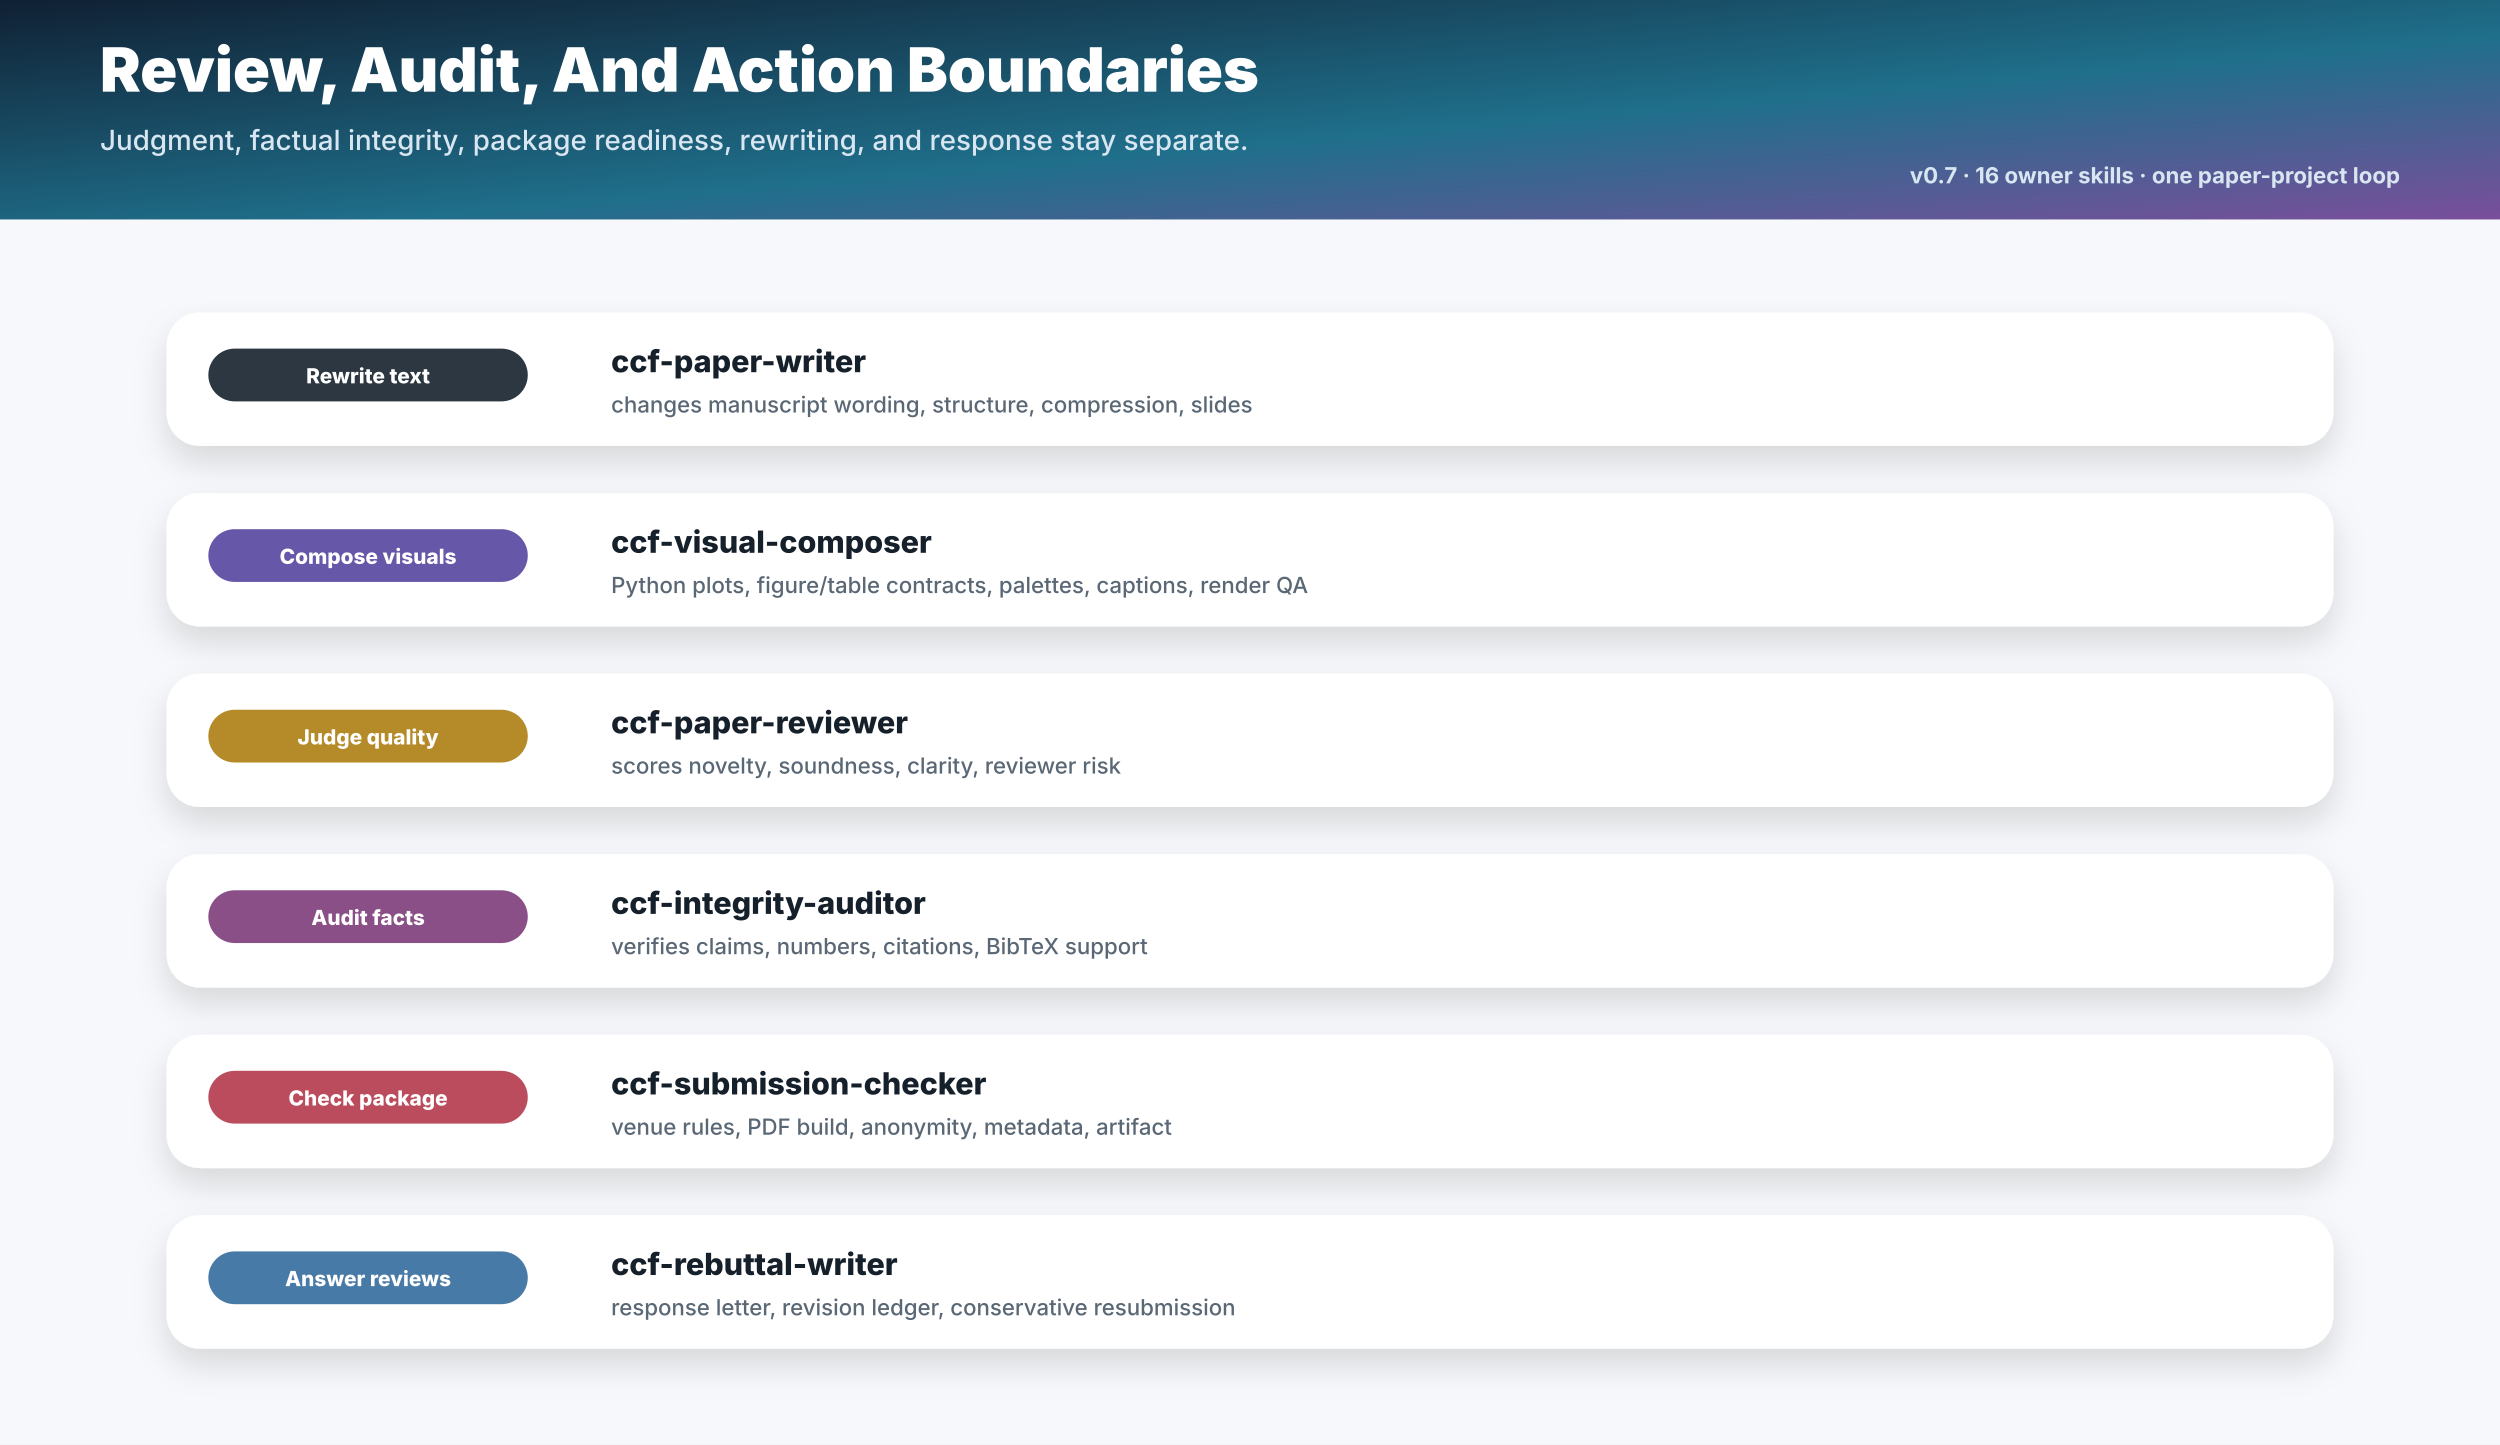
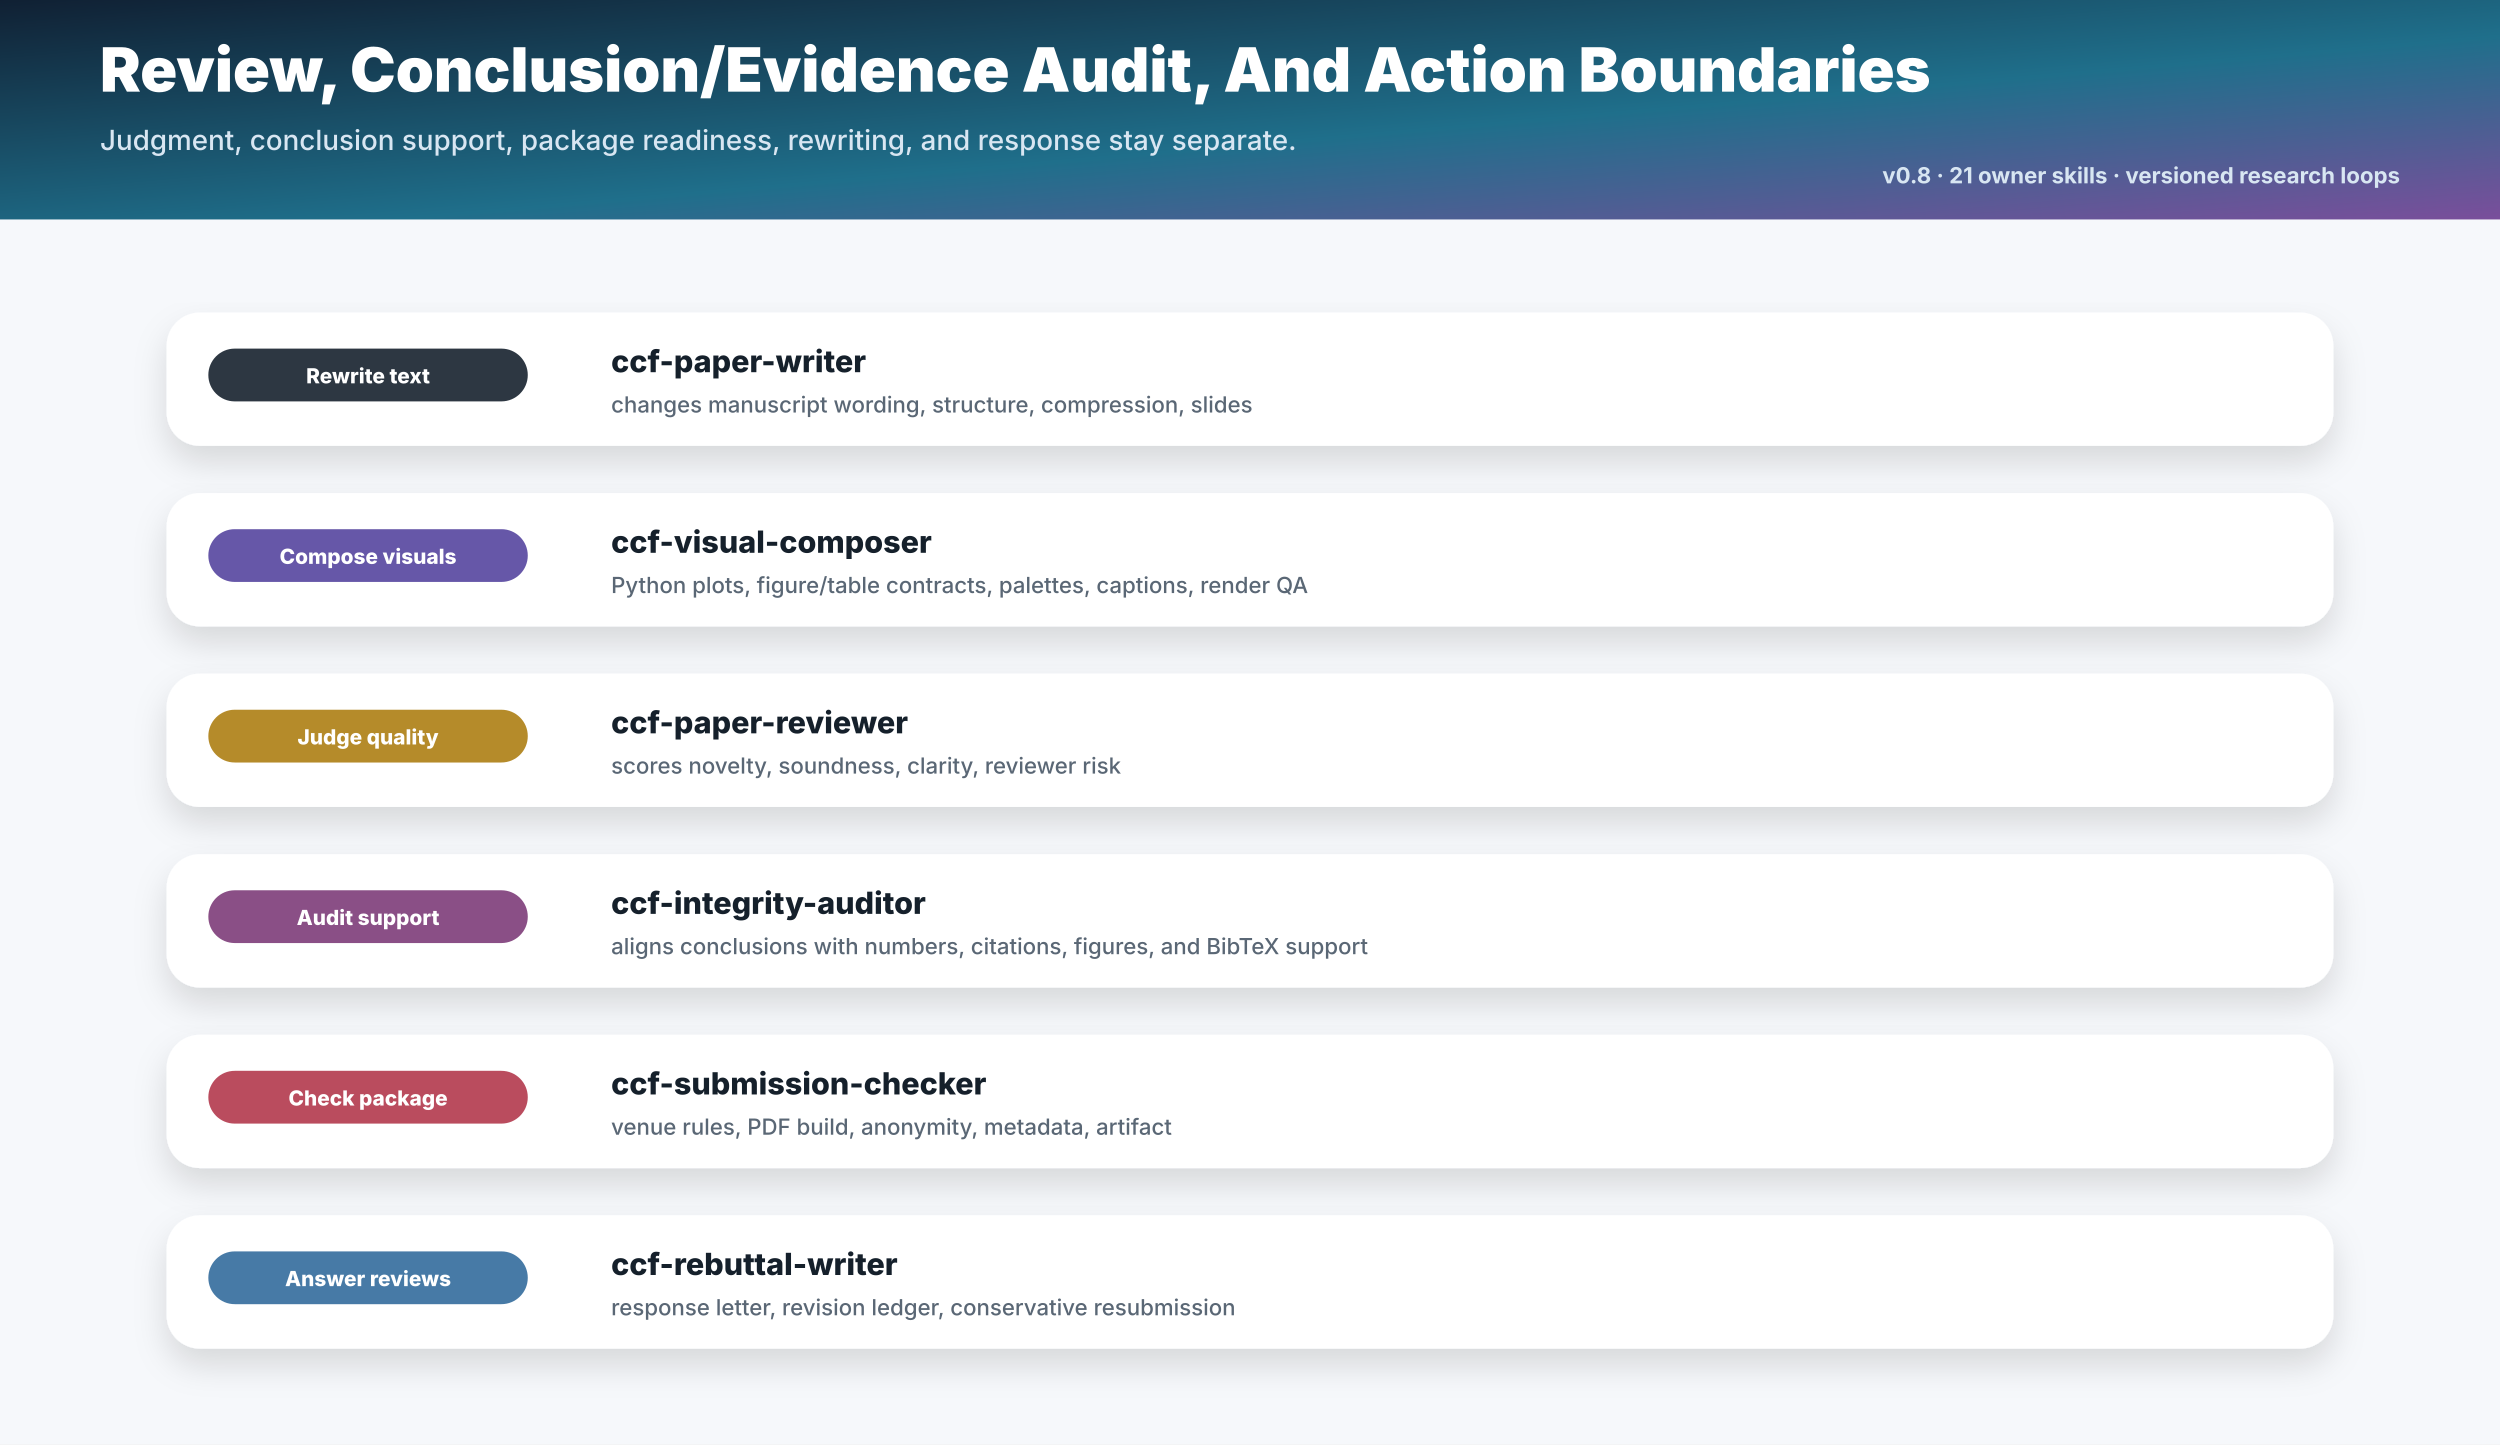
<svg xmlns="http://www.w3.org/2000/svg" width="1800" height="1040" viewBox="0 0 1800 1040">
  <defs>
    <linearGradient id="header" x1="0" y1="0" x2="1" y2="1">
      <stop offset="0" stop-color="#102033" />
      <stop offset="0.58" stop-color="#1F6F8B" />
      <stop offset="1" stop-color="#7A4E9B" />
    </linearGradient>
    <filter id="shadow" x="-20%" y="-20%" width="140%" height="160%">
      <feDropShadow dx="0" dy="12" stdDeviation="12" flood-color="#0B1826" flood-opacity="0.13" />
    </filter>
    <marker id="arrow" markerWidth="13" markerHeight="13" refX="11" refY="6.5" orient="auto">
      <path d="M2,2 L11,6.5 L2,11 Z" fill="#7B8794" />
    </marker>
  </defs>
  <style>text{font-family:Inter, Segoe UI, Arial, sans-serif;dominant-baseline:auto} .mono{font-family:Consolas,Menlo,monospace}</style>
  <rect x="0" y="0" width="1800" height="1040" rx="0" fill="#F6F8FB" stroke="none" stroke-width="2" />
  <rect x="0" y="0" width="1800" height="158" rx="0" fill="url(#header)" stroke="none" stroke-width="2" />
-   <text x="72" y="66" font-size="44" font-weight="850" fill="#FFFFFF" text-anchor="start">Review, Audit, And Action Boundaries</text>
-   <text x="72" y="108" font-size="20" font-weight="500" fill="#D8E6F2" text-anchor="start">Judgment, factual integrity, package readiness, rewriting, and response stay separate.</text>
-   <text x="1728" y="132" font-size="16" font-weight="650" fill="#D8E6F2" text-anchor="end">v0.7 · 16 owner skills · one paper-project loop</text>
+   <text x="72" y="66" font-size="44" font-weight="850" fill="#FFFFFF" text-anchor="start">Review, Conclusion/Evidence Audit, And Action Boundaries</text>
+   <text x="72" y="108" font-size="20" font-weight="500" fill="#D8E6F2" text-anchor="start">Judgment, conclusion support, package readiness, rewriting, and response stay separate.</text>
+   <text x="1728" y="132" font-size="16" font-weight="650" fill="#D8E6F2" text-anchor="end">v0.8 · 21 owner skills · versioned research loops</text>
  <rect x="120" y="225" width="1560" height="96" rx="24" fill="#FFFFFF" stroke="none" stroke-width="2" filter="url(#shadow)" />
  <rect x="150" y="251" width="230" height="38" rx="19" fill="#2D3742" stroke="none" stroke-width="2" />
  <text x="265" y="276" font-size="15" font-weight="760" fill="#FFFFFF" text-anchor="middle">Rewrite text</text>
  <text x="440" y="268" font-size="22" font-weight="840" fill="#15202B" text-anchor="start">ccf-paper-writer</text>
  <text x="440" y="297" font-size="16" font-weight="520" fill="#5A6775" text-anchor="start">changes manuscript wording, structure, compression, slides</text>
  <rect x="120" y="355" width="1560" height="96" rx="24" fill="#FFFFFF" stroke="none" stroke-width="2" filter="url(#shadow)" />
  <rect x="150" y="381" width="230" height="38" rx="19" fill="#6657A8" stroke="none" stroke-width="2" />
  <text x="265" y="406" font-size="15" font-weight="760" fill="#FFFFFF" text-anchor="middle">Compose visuals</text>
  <text x="440" y="398" font-size="22" font-weight="840" fill="#15202B" text-anchor="start">ccf-visual-composer</text>
  <text x="440" y="427" font-size="16" font-weight="520" fill="#5A6775" text-anchor="start">Python plots, figure/table contracts, palettes, captions, render QA</text>
  <rect x="120" y="485" width="1560" height="96" rx="24" fill="#FFFFFF" stroke="none" stroke-width="2" filter="url(#shadow)" />
  <rect x="150" y="511" width="230" height="38" rx="19" fill="#B58B2A" stroke="none" stroke-width="2" />
  <text x="265" y="536" font-size="15" font-weight="760" fill="#FFFFFF" text-anchor="middle">Judge quality</text>
  <text x="440" y="528" font-size="22" font-weight="840" fill="#15202B" text-anchor="start">ccf-paper-reviewer</text>
  <text x="440" y="557" font-size="16" font-weight="520" fill="#5A6775" text-anchor="start">scores novelty, soundness, clarity, reviewer risk</text>
  <rect x="120" y="615" width="1560" height="96" rx="24" fill="#FFFFFF" stroke="none" stroke-width="2" filter="url(#shadow)" />
  <rect x="150" y="641" width="230" height="38" rx="19" fill="#8A4F86" stroke="none" stroke-width="2" />
-   <text x="265" y="666" font-size="15" font-weight="760" fill="#FFFFFF" text-anchor="middle">Audit facts</text>
+   <text x="265" y="666" font-size="15" font-weight="760" fill="#FFFFFF" text-anchor="middle">Audit support</text>
  <text x="440" y="658" font-size="22" font-weight="840" fill="#15202B" text-anchor="start">ccf-integrity-auditor</text>
-   <text x="440" y="687" font-size="16" font-weight="520" fill="#5A6775" text-anchor="start">verifies claims, numbers, citations, BibTeX support</text>
+   <text x="440" y="687" font-size="16" font-weight="520" fill="#5A6775" text-anchor="start">aligns conclusions with numbers, citations, figures, and BibTeX support</text>
  <rect x="120" y="745" width="1560" height="96" rx="24" fill="#FFFFFF" stroke="none" stroke-width="2" filter="url(#shadow)" />
  <rect x="150" y="771" width="230" height="38" rx="19" fill="#BA4C5E" stroke="none" stroke-width="2" />
  <text x="265" y="796" font-size="15" font-weight="760" fill="#FFFFFF" text-anchor="middle">Check package</text>
  <text x="440" y="788" font-size="22" font-weight="840" fill="#15202B" text-anchor="start">ccf-submission-checker</text>
  <text x="440" y="817" font-size="16" font-weight="520" fill="#5A6775" text-anchor="start">venue rules, PDF build, anonymity, metadata, artifact</text>
  <rect x="120" y="875" width="1560" height="96" rx="24" fill="#FFFFFF" stroke="none" stroke-width="2" filter="url(#shadow)" />
  <rect x="150" y="901" width="230" height="38" rx="19" fill="#477AA6" stroke="none" stroke-width="2" />
  <text x="265" y="926" font-size="15" font-weight="760" fill="#FFFFFF" text-anchor="middle">Answer reviews</text>
  <text x="440" y="918" font-size="22" font-weight="840" fill="#15202B" text-anchor="start">ccf-rebuttal-writer</text>
  <text x="440" y="947" font-size="16" font-weight="520" fill="#5A6775" text-anchor="start">response letter, revision ledger, conservative resubmission</text>
</svg>
